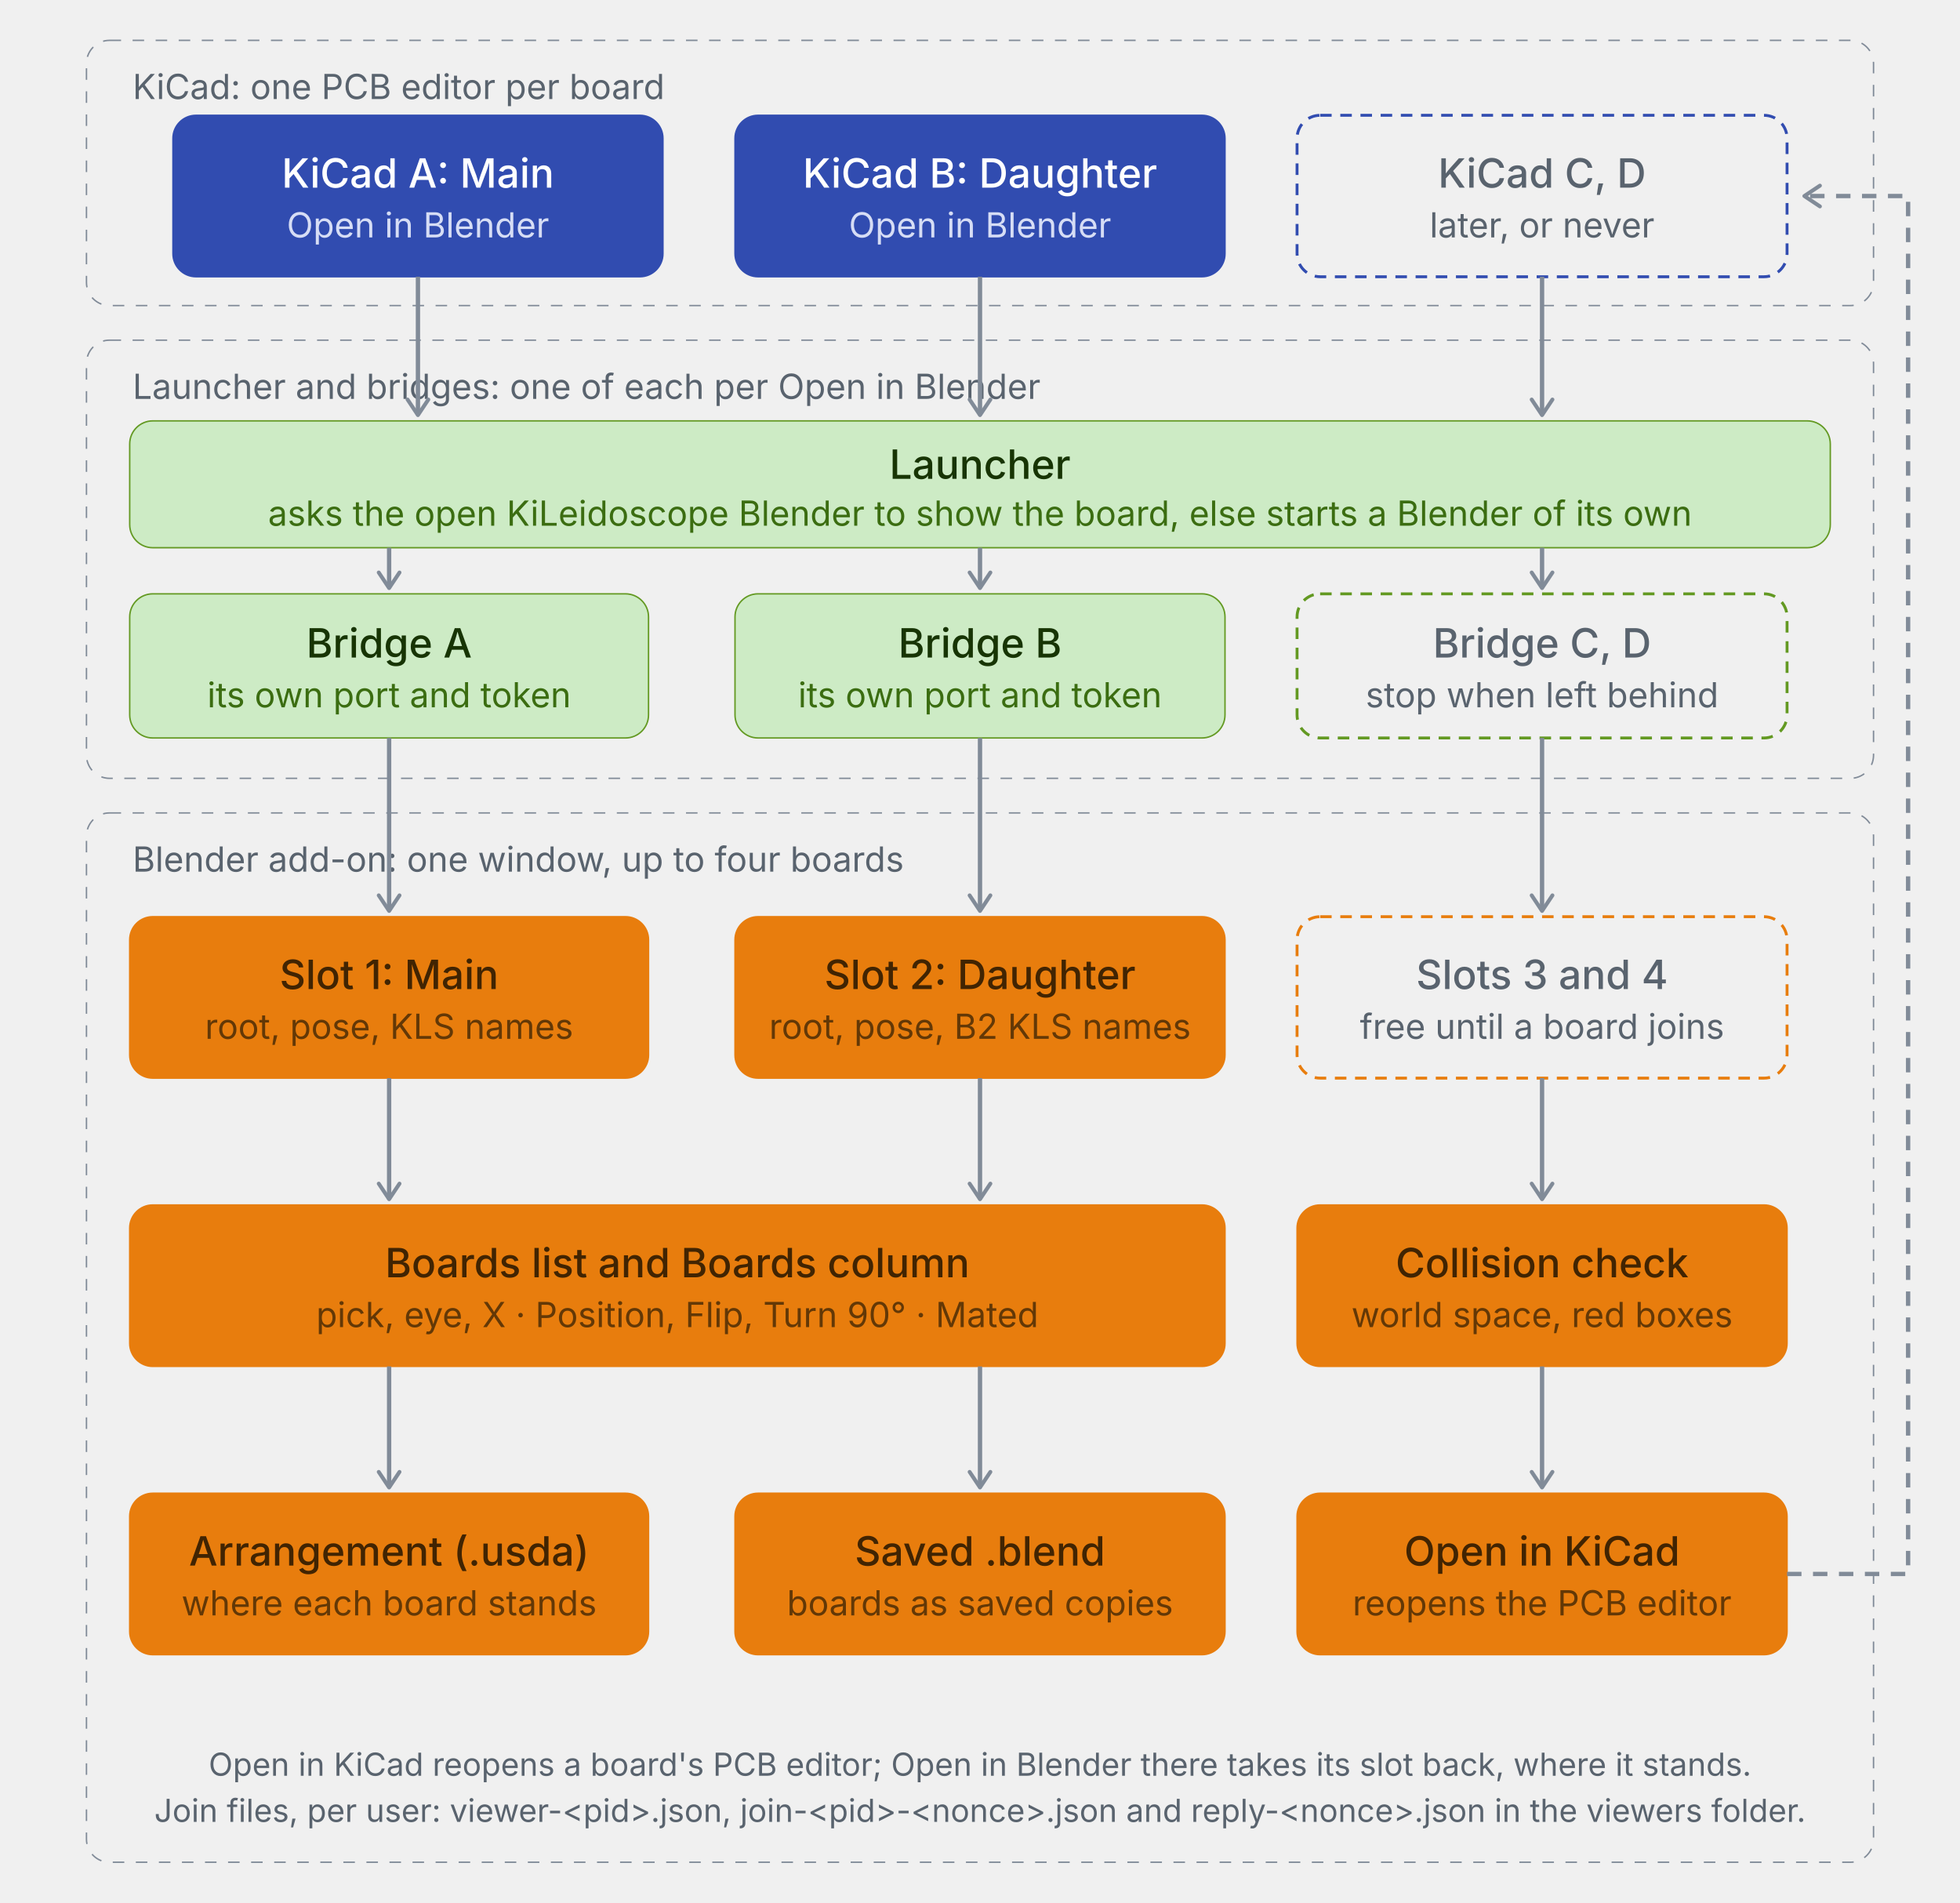
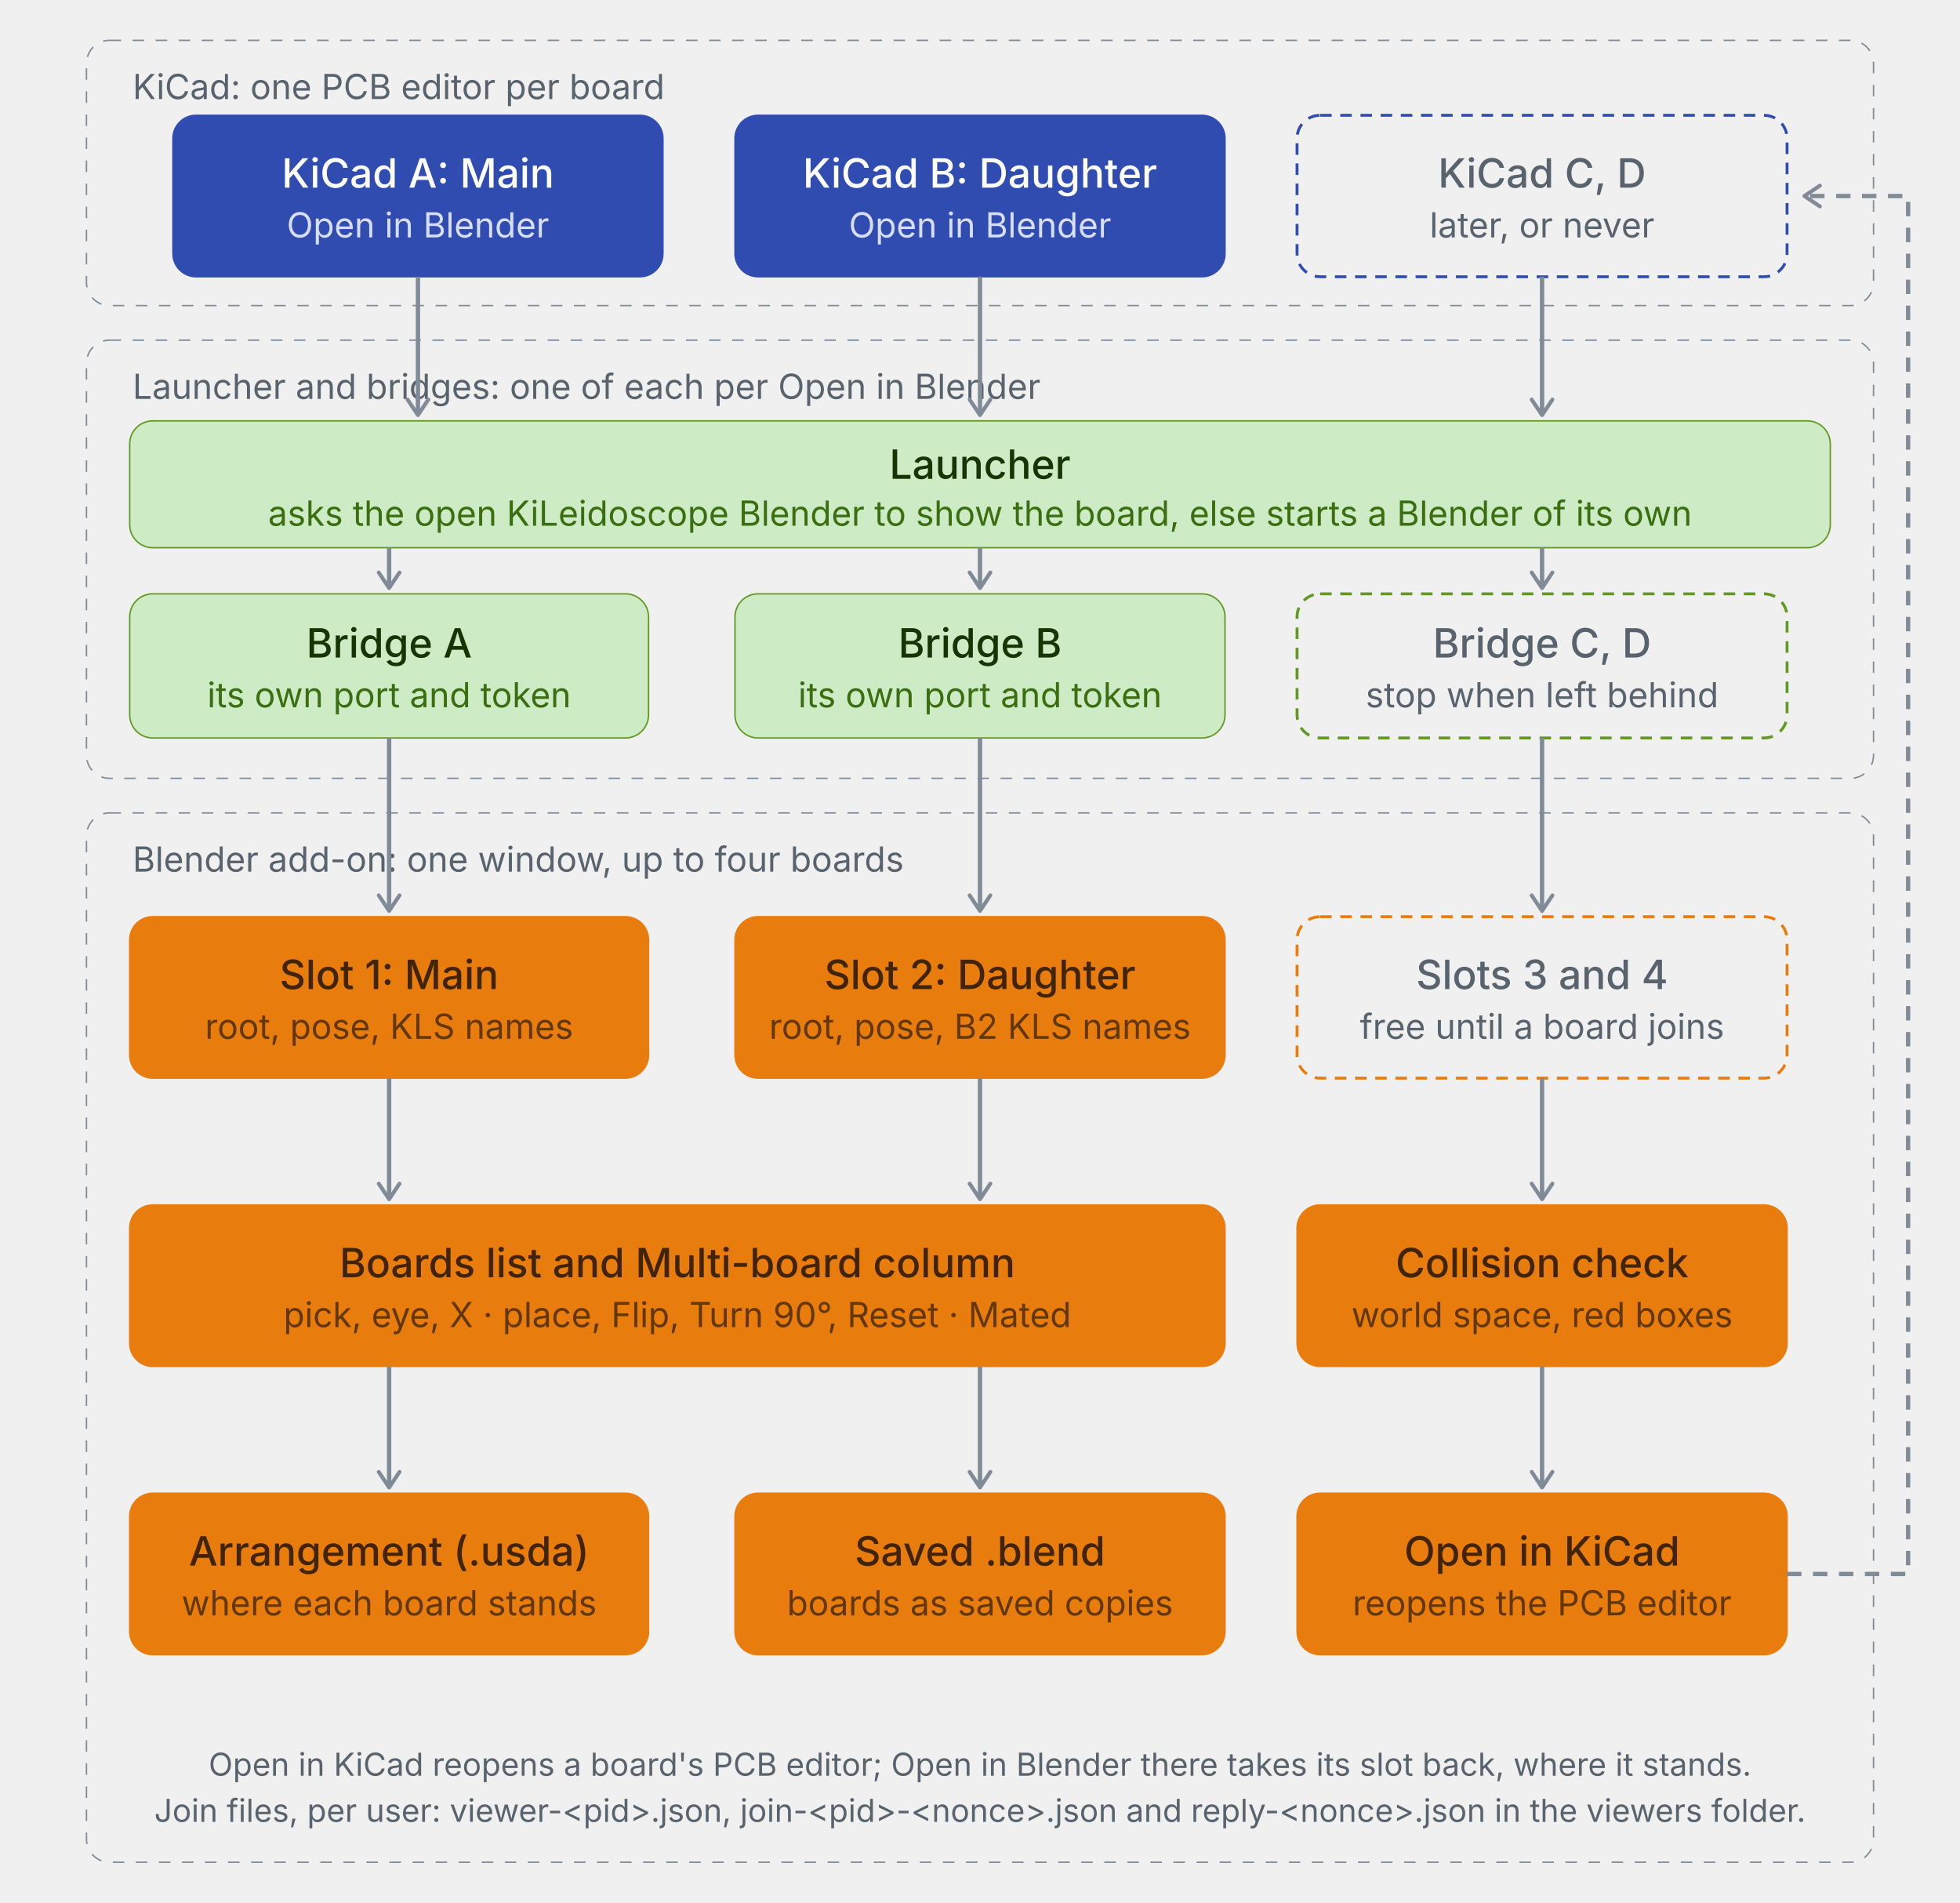
<svg xmlns="http://www.w3.org/2000/svg" width="680" height="660" viewBox="0 0 680 660" role="img">
  <defs>
    <marker id="arrow" viewBox="0 0 10 10" refX="8" refY="5" markerWidth="6" markerHeight="6" orient="auto-start-reverse">
      <path d="M2 1L8 5L2 9" fill="none" stroke="context-stroke" stroke-width="1.5" stroke-linecap="round" stroke-linejoin="round" />
    </marker>
    <style>
text { font-family: "Segoe UI", "Inter", "Helvetica Neue", Arial, sans-serif; dominant-baseline: central; }
.th { font-size: 14px; font-weight: 500; }
.ts { font-size: 12px; font-weight: 400; }
.tx { font-size: 11px; font-weight: 400; }
.lbl { fill: #59636E; }
.arr { stroke: #818B98; stroke-width: 1.5; fill: none; }
.back { stroke: #818B98; stroke-width: 1.5; fill: none; stroke-dasharray: 5 4; }
.group { stroke: #818B98; stroke-width: 0.5; stroke-dasharray: 4 4; fill: none; }
.later { stroke-width: 1; stroke-dasharray: 4 3; fill: none; }
</style>
  </defs>
  <rect x="30" y="14" width="620" height="92" rx="8" class="group" />
  <text class="ts lbl" x="46" y="30">KiCad: one PCB editor per board</text>
  <rect x="30" y="118" width="620" height="152" rx="8" class="group" />
  <text class="ts lbl" x="46" y="134">Launcher and bridges: one of each per Open in Blender</text>
  <rect x="30" y="282" width="620" height="364" rx="8" class="group" />
  <text class="ts lbl" x="46" y="298">Blender add-on: one window, up to four boards</text>
  <rect x="60" y="40" width="170" height="56" rx="8" fill="#314CB0" stroke="#314CB0" stroke-width="0.5" />
  <text class="th" x="145" y="60" text-anchor="middle" fill="#FFFFFF">KiCad A: Main</text>
  <text class="ts" x="145" y="78" text-anchor="middle" fill="#D6DDF5">Open in Blender</text>
  <rect x="255" y="40" width="170" height="56" rx="8" fill="#314CB0" stroke="#314CB0" stroke-width="0.5" />
  <text class="th" x="340" y="60" text-anchor="middle" fill="#FFFFFF">KiCad B: Daughter</text>
  <text class="ts" x="340" y="78" text-anchor="middle" fill="#D6DDF5">Open in Blender</text>
  <rect x="450" y="40" width="170" height="56" rx="8" stroke="#314CB0" class="later" />
  <text class="th lbl" x="535" y="60" text-anchor="middle">KiCad C, D</text>
  <text class="ts lbl" x="535" y="78" text-anchor="middle">later, or never</text>
  <rect x="45" y="146" width="590" height="44" rx="8" fill="#CDEBC5" stroke="#639922" stroke-width="0.5" />
  <text class="th" x="340" y="161" text-anchor="middle" fill="#173404">Launcher</text>
  <text class="ts" x="340" y="178" text-anchor="middle" fill="#3B6D11">asks the open KiLeidoscope Blender to show the board, else starts a Blender of its own</text>
  <rect x="45" y="206" width="180" height="50" rx="8" fill="#CDEBC5" stroke="#639922" stroke-width="0.5" />
  <text class="th" x="135" y="223" text-anchor="middle" fill="#173404">Bridge A</text>
  <text class="ts" x="135" y="241" text-anchor="middle" fill="#3B6D11">its own port and token</text>
  <rect x="255" y="206" width="170" height="50" rx="8" fill="#CDEBC5" stroke="#639922" stroke-width="0.5" />
  <text class="th" x="340" y="223" text-anchor="middle" fill="#173404">Bridge B</text>
  <text class="ts" x="340" y="241" text-anchor="middle" fill="#3B6D11">its own port and token</text>
  <rect x="450" y="206" width="170" height="50" rx="8" stroke="#639922" class="later" />
  <text class="th lbl" x="535" y="223" text-anchor="middle">Bridge C, D</text>
  <text class="ts lbl" x="535" y="241" text-anchor="middle">stop when left behind</text>
  <rect x="45" y="318" width="180" height="56" rx="8" fill="#E87D0D" stroke="#E87D0D" stroke-width="0.5" />
  <text class="th" x="135" y="338" text-anchor="middle" fill="#412402">Slot 1: Main</text>
  <text class="ts" x="135" y="356" text-anchor="middle" fill="#633806">root, pose, KLS names</text>
  <rect x="255" y="318" width="170" height="56" rx="8" fill="#E87D0D" stroke="#E87D0D" stroke-width="0.5" />
  <text class="th" x="340" y="338" text-anchor="middle" fill="#412402">Slot 2: Daughter</text>
  <text class="ts" x="340" y="356" text-anchor="middle" fill="#633806">root, pose, B2 KLS names</text>
  <rect x="450" y="318" width="170" height="56" rx="8" stroke="#E87D0D" class="later" />
  <text class="th lbl" x="535" y="338" text-anchor="middle">Slots 3 and 4</text>
  <text class="ts lbl" x="535" y="356" text-anchor="middle">free until a board joins</text>
  <rect x="45" y="418" width="380" height="56" rx="8" fill="#E87D0D" stroke="#E87D0D" stroke-width="0.5" />
-   <text class="th" x="235" y="438" text-anchor="middle" fill="#412402">Boards list and Boards column</text>
-   <text class="ts" x="235" y="456" text-anchor="middle" fill="#633806">pick, eye, X · Position, Flip, Turn 90° · Mated</text>
+   <text class="th" x="235" y="438" text-anchor="middle" fill="#412402">Boards list and Multi-board column</text>
+   <text class="ts" x="235" y="456" text-anchor="middle" fill="#633806">pick, eye, X · place, Flip, Turn 90°, Reset · Mated</text>
  <rect x="450" y="418" width="170" height="56" rx="8" fill="#E87D0D" stroke="#E87D0D" stroke-width="0.5" />
  <text class="th" x="535" y="438" text-anchor="middle" fill="#412402">Collision check</text>
  <text class="ts" x="535" y="456" text-anchor="middle" fill="#633806">world space, red boxes</text>
  <rect x="45" y="518" width="180" height="56" rx="8" fill="#E87D0D" stroke="#E87D0D" stroke-width="0.5" />
  <text class="th" x="135" y="538" text-anchor="middle" fill="#412402">Arrangement (.usda)</text>
  <text class="ts" x="135" y="556" text-anchor="middle" fill="#633806">where each board stands</text>
  <rect x="255" y="518" width="170" height="56" rx="8" fill="#E87D0D" stroke="#E87D0D" stroke-width="0.5" />
  <text class="th" x="340" y="538" text-anchor="middle" fill="#412402">Saved .blend</text>
  <text class="ts" x="340" y="556" text-anchor="middle" fill="#633806">boards as saved copies</text>
  <rect x="450" y="518" width="170" height="56" rx="8" fill="#E87D0D" stroke="#E87D0D" stroke-width="0.5" />
  <text class="th" x="535" y="538" text-anchor="middle" fill="#412402">Open in KiCad</text>
  <text class="ts" x="535" y="556" text-anchor="middle" fill="#633806">reopens the PCB editor</text>
  <text class="tx lbl" x="340" y="612" text-anchor="middle">Open in KiCad reopens a board's PCB editor; Open in Blender there takes its slot back, where it stands.</text>
  <text class="tx lbl" x="340" y="628" text-anchor="middle">Join files, per user: viewer-&lt;pid&gt;.json, join-&lt;pid&gt;-&lt;nonce&gt;.json and reply-&lt;nonce&gt;.json in the viewers folder.</text>
  <line x1="145" y1="96" x2="145" y2="144" class="arr" marker-end="url(#arrow)" />
  <line x1="340" y1="96" x2="340" y2="144" class="arr" marker-end="url(#arrow)" />
  <line x1="535" y1="96" x2="535" y2="144" class="arr" marker-end="url(#arrow)" />
  <line x1="135" y1="190" x2="135" y2="204" class="arr" marker-end="url(#arrow)" />
  <line x1="340" y1="190" x2="340" y2="204" class="arr" marker-end="url(#arrow)" />
  <line x1="535" y1="190" x2="535" y2="204" class="arr" marker-end="url(#arrow)" />
  <line x1="135" y1="256" x2="135" y2="316" class="arr" marker-end="url(#arrow)" />
  <line x1="340" y1="256" x2="340" y2="316" class="arr" marker-end="url(#arrow)" />
  <line x1="535" y1="256" x2="535" y2="316" class="arr" marker-end="url(#arrow)" />
  <line x1="135" y1="374" x2="135" y2="416" class="arr" marker-end="url(#arrow)" />
  <line x1="340" y1="374" x2="340" y2="416" class="arr" marker-end="url(#arrow)" />
  <line x1="535" y1="374" x2="535" y2="416" class="arr" marker-end="url(#arrow)" />
  <line x1="135" y1="474" x2="135" y2="516" class="arr" marker-end="url(#arrow)" />
  <line x1="340" y1="474" x2="340" y2="516" class="arr" marker-end="url(#arrow)" />
  <line x1="535" y1="474" x2="535" y2="516" class="arr" marker-end="url(#arrow)" />
  <path d="M620 546 H662 V68 H626" class="back" marker-end="url(#arrow)" />
</svg>
